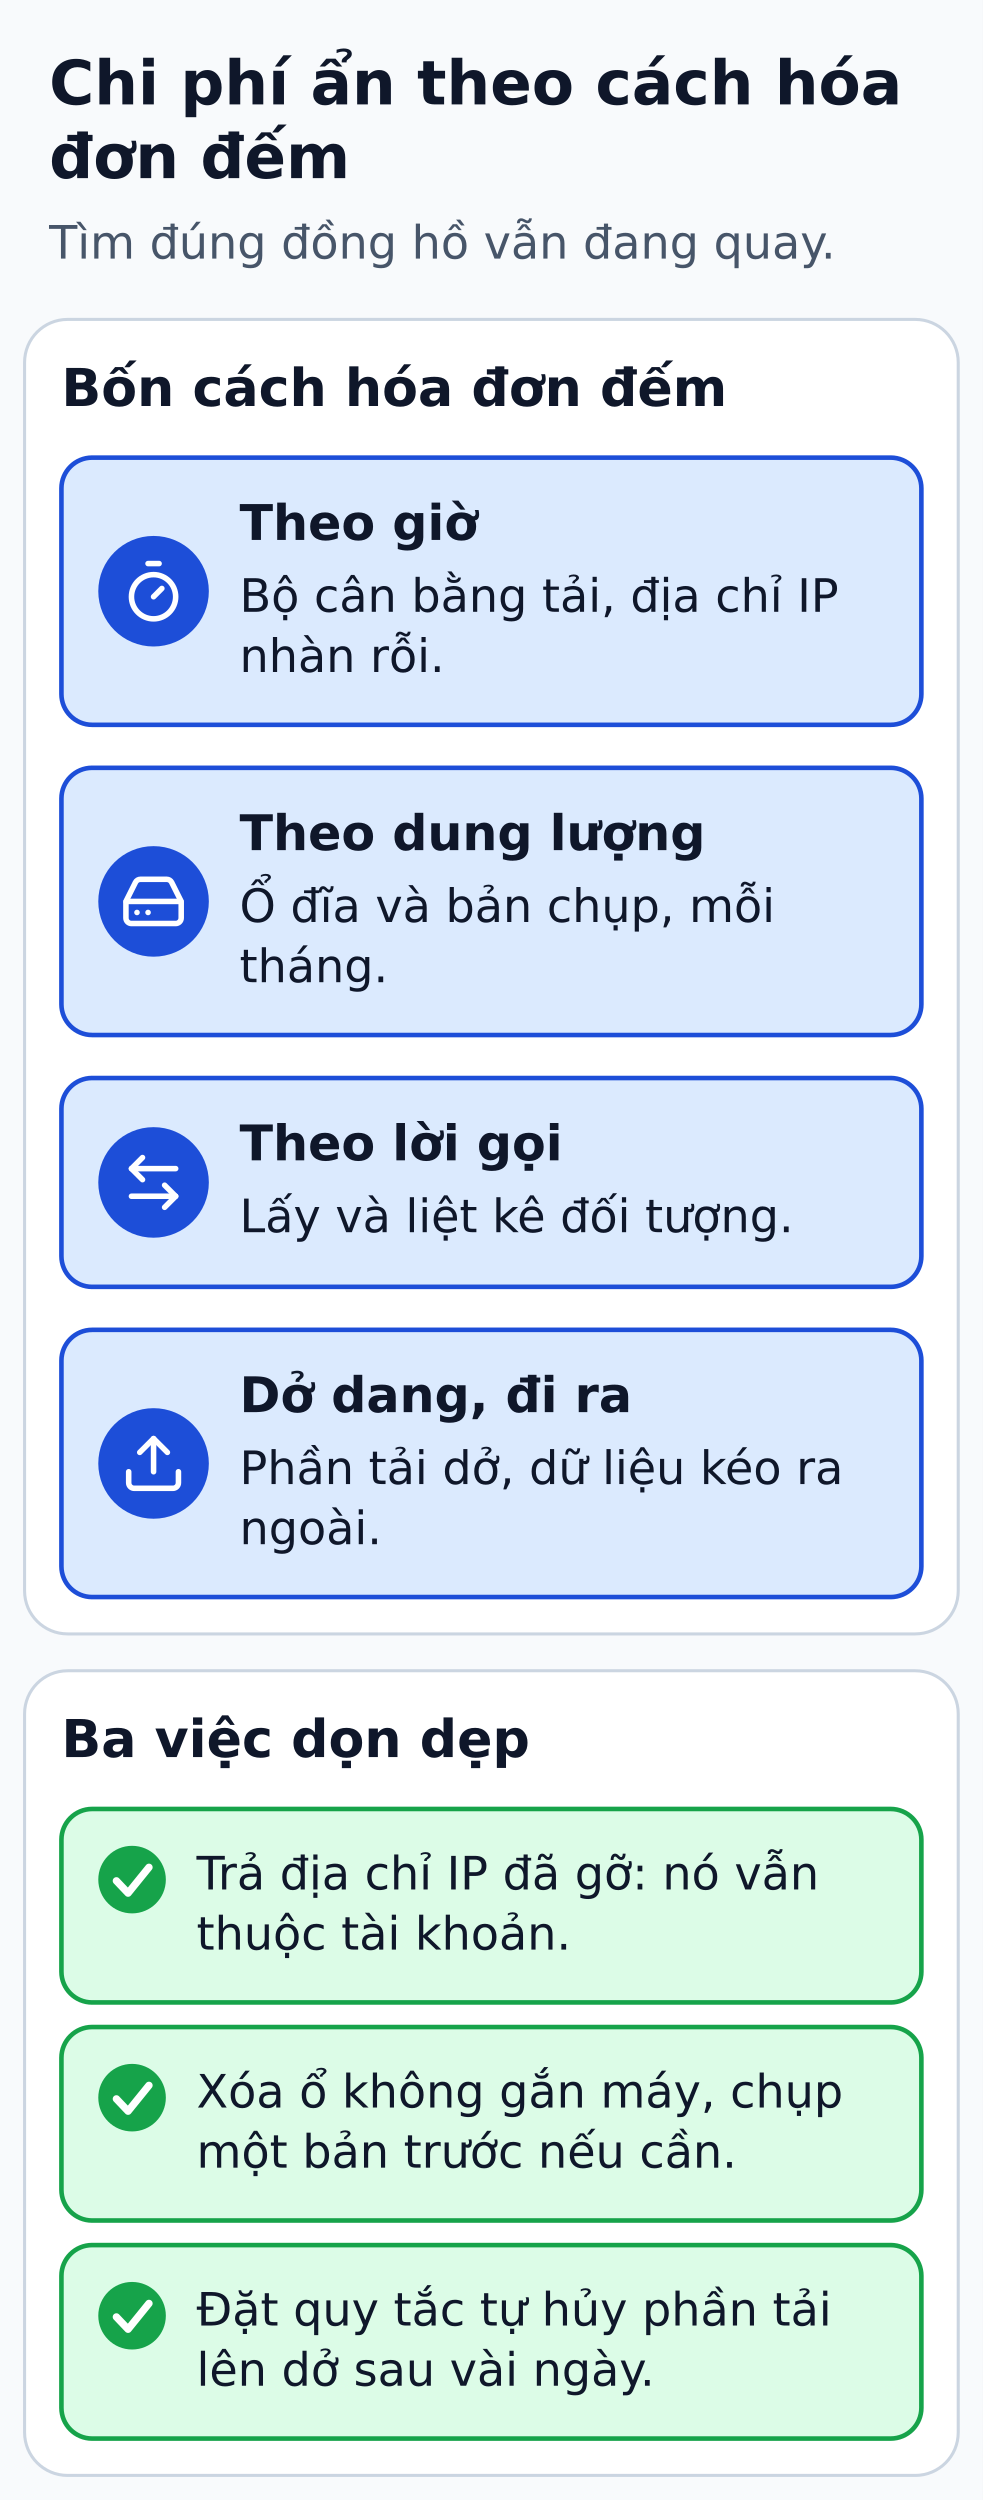
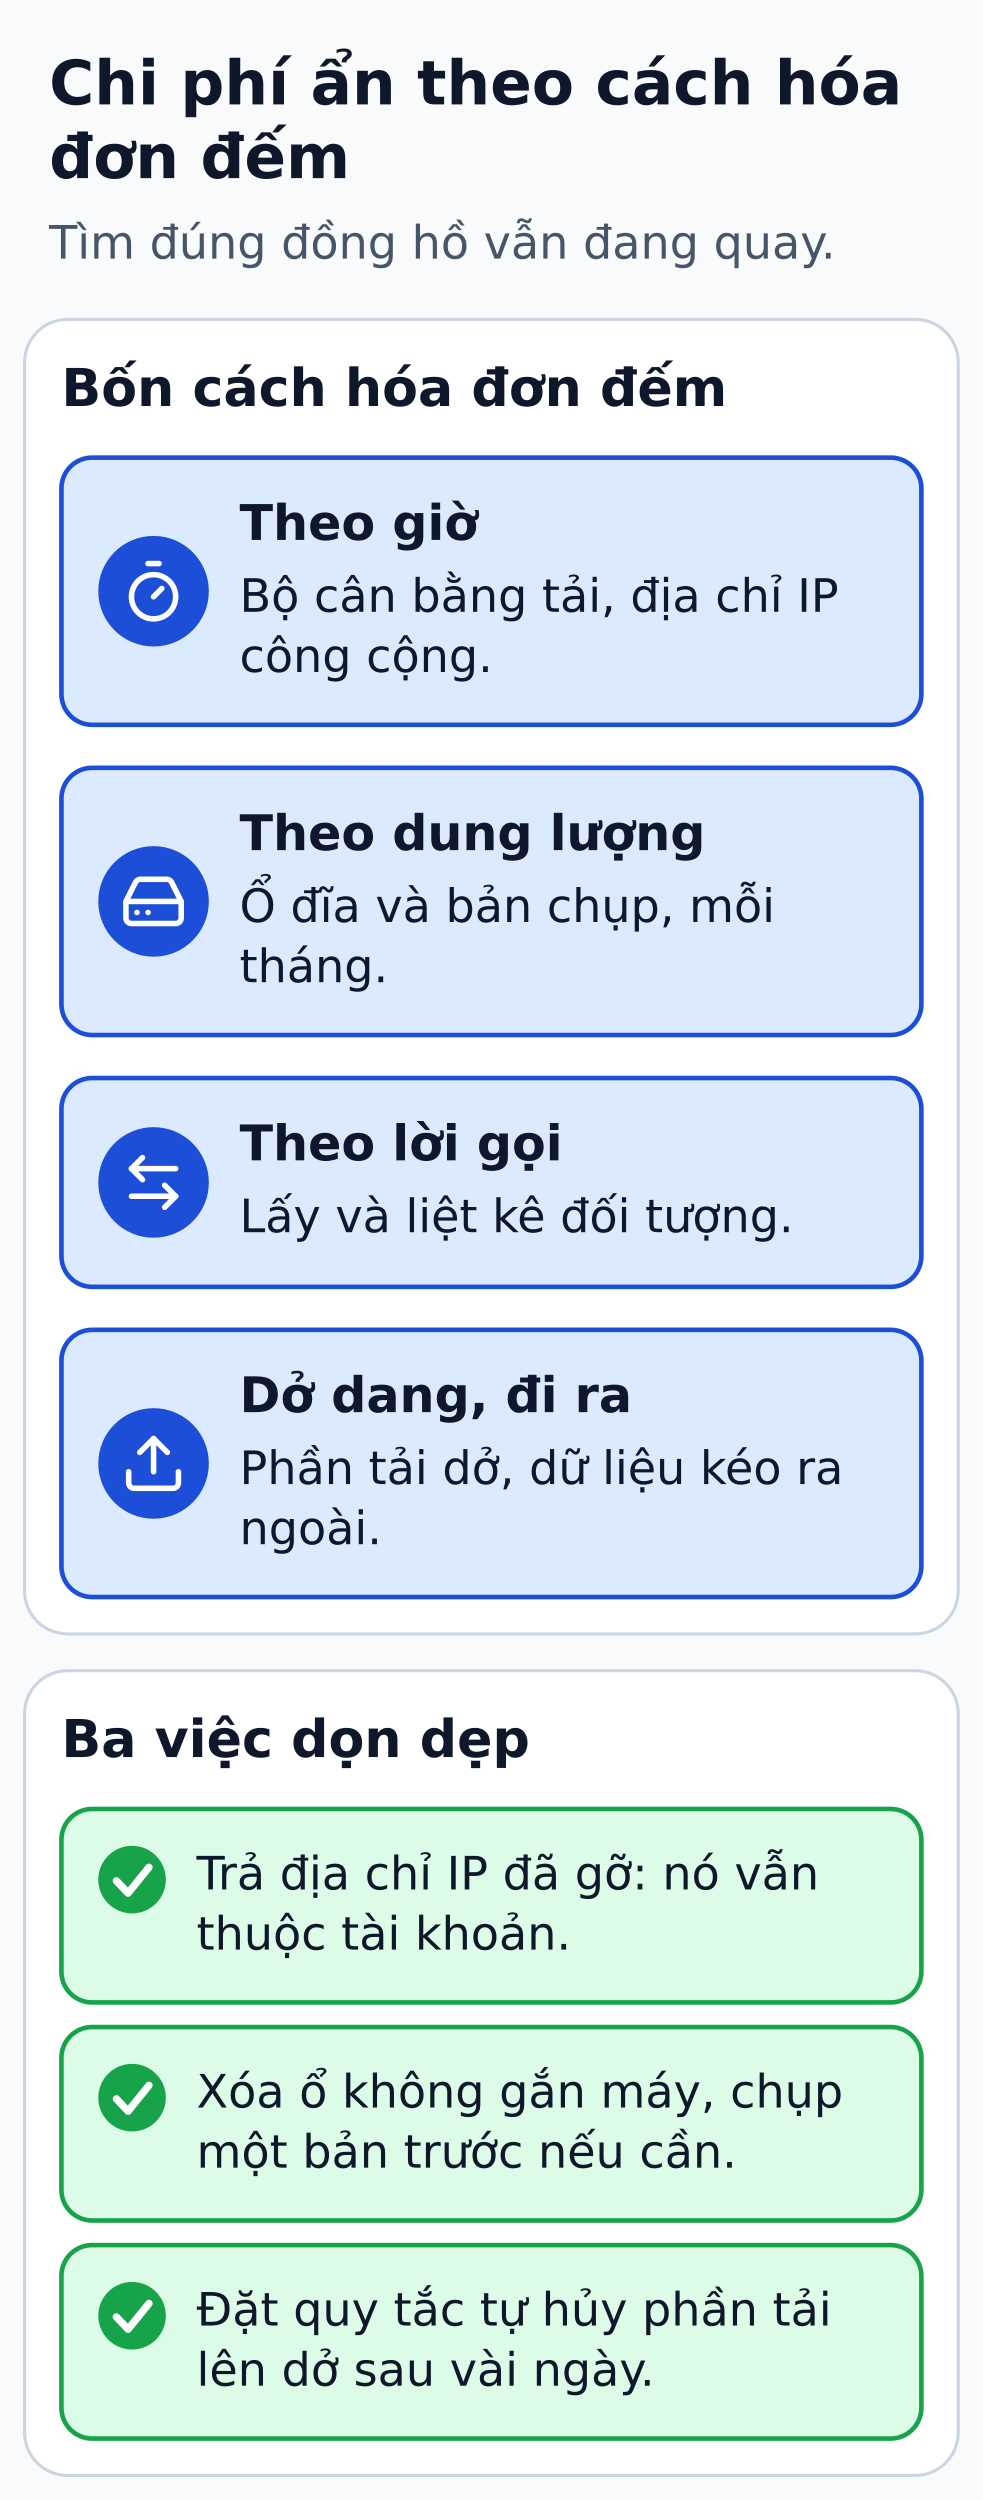
<svg xmlns="http://www.w3.org/2000/svg" width="320" height="814" viewBox="0 0 320 814" role="img" aria-labelledby="title desc">
  <defs>
    <marker id="arrow" markerWidth="8" markerHeight="8" refX="6" refY="3" orient="auto">
      <path d="M0,0 L6,3 L0,6" fill="none" stroke="#334155" stroke-width="1.5" />
    </marker>
  </defs>
  <rect width="320" height="814" fill="#f8fafc" />
  <g font-family="DejaVu Sans, Arial, sans-serif" fill="#0f172a">
    <text x="16" y="34" font-size="20" fill="#0f172a" font-weight="bold" text-anchor="start">Chi phí ẩn theo cách hóa</text>
    <text x="16" y="58" font-size="20" fill="#0f172a" font-weight="bold" text-anchor="start">đơn đếm</text>
    <text x="16" y="84.2" font-size="15" fill="#475569" font-weight="normal" text-anchor="start">Tìm đúng đồng hồ vẫn đang quay.</text>
    <rect x="8" y="104" width="304" height="428" rx="14" fill="#ffffff" stroke="#cbd5e1" stroke-width="1" />
    <text x="20" y="132.2" font-size="17" fill="#0f172a" font-weight="bold" text-anchor="start">Bốn cách hóa đơn đếm</text>
    <rect x="20" y="149" width="280" height="87" rx="10" fill="#dbeafe" stroke="#1d4ed8" stroke-width="1.5" />
    <circle cx="50" cy="192.5" r="18" fill="#1d4ed8" />
    <g transform="translate(39.2 181.7) scale(0.9)" fill="none" stroke="#FFFFFF" stroke-width="2" stroke-linecap="round" stroke-linejoin="round">
      <line x1="10" x2="14" y1="2" y2="2" />
      <line x1="12" x2="15" y1="14" y2="11" />
      <circle cx="12" cy="14" r="8" />
    </g>
    <text x="78" y="175.8" font-size="16" fill="#0f172a" font-weight="bold" text-anchor="start">Theo giờ</text>
    <text x="78" y="199.2" font-size="15" fill="#0f172a" font-weight="normal" text-anchor="start">Bộ cân bằng tải, địa chỉ IP</text>
-     <text x="78" y="218.8" font-size="15" fill="#0f172a" font-weight="normal" text-anchor="start">nhàn rỗi.</text>
+     <text x="78" y="218.8" font-size="15" fill="#0f172a" font-weight="normal" text-anchor="start">công cộng.</text>
    <rect x="20" y="250" width="280" height="87" rx="10" fill="#dbeafe" stroke="#1d4ed8" stroke-width="1.5" />
    <circle cx="50" cy="293.5" r="18" fill="#1d4ed8" />
    <g transform="translate(39.2 282.7) scale(0.9)" fill="none" stroke="#FFFFFF" stroke-width="2" stroke-linecap="round" stroke-linejoin="round">
      <path d="M10 16h.01" />
      <path d="M2.212 11.577a2 2 0 0 0-.212.896V18a2 2 0 0 0 2 2h16a2 2 0 0 0 2-2v-5.527a2 2 0 0 0-.212-.896L18.55 5.11A2 2 0 0 0 16.76 4H7.24a2 2 0 0 0-1.79 1.11z" />
      <path d="M21.946 12.013H2.054" />
      <path d="M6 16h.01" />
    </g>
    <text x="78" y="276.8" font-size="16" fill="#0f172a" font-weight="bold" text-anchor="start">Theo dung lượng</text>
    <text x="78" y="300.2" font-size="15" fill="#0f172a" font-weight="normal" text-anchor="start">Ổ đĩa và bản chụp, mỗi</text>
    <text x="78" y="319.8" font-size="15" fill="#0f172a" font-weight="normal" text-anchor="start">tháng.</text>
    <rect x="20" y="351" width="280" height="68" rx="10" fill="#dbeafe" stroke="#1d4ed8" stroke-width="1.5" />
    <circle cx="50" cy="385" r="18" fill="#1d4ed8" />
    <g transform="translate(39.2 374.2) scale(0.9)" fill="none" stroke="#FFFFFF" stroke-width="2" stroke-linecap="round" stroke-linejoin="round">
      <path d="M8 3 4 7l4 4" />
      <path d="M4 7h16" />
      <path d="m16 21 4-4-4-4" />
      <path d="M20 17H4" />
    </g>
    <text x="78" y="377.8" font-size="16" fill="#0f172a" font-weight="bold" text-anchor="start">Theo lời gọi</text>
    <text x="78" y="401.2" font-size="15" fill="#0f172a" font-weight="normal" text-anchor="start">Lấy và liệt kê đối tượng.</text>
    <rect x="20" y="433" width="280" height="87" rx="10" fill="#dbeafe" stroke="#1d4ed8" stroke-width="1.5" />
    <circle cx="50" cy="476.5" r="18" fill="#1d4ed8" />
    <g transform="translate(39.2 465.7) scale(0.9)" fill="none" stroke="#FFFFFF" stroke-width="2" stroke-linecap="round" stroke-linejoin="round">
      <path d="M12 3v12" />
      <path d="m17 8-5-5-5 5" />
      <path d="M21 15v4a2 2 0 0 1-2 2H5a2 2 0 0 1-2-2v-4" />
    </g>
    <text x="78" y="459.8" font-size="16" fill="#0f172a" font-weight="bold" text-anchor="start">Dở dang, đi ra</text>
    <text x="78" y="483.2" font-size="15" fill="#0f172a" font-weight="normal" text-anchor="start">Phần tải dở, dữ liệu kéo ra</text>
    <text x="78" y="502.8" font-size="15" fill="#0f172a" font-weight="normal" text-anchor="start">ngoài.</text>
    <rect x="8" y="544" width="304" height="262" rx="14" fill="#ffffff" stroke="#cbd5e1" stroke-width="1" />
    <text x="20" y="572.1" font-size="17" fill="#0f172a" font-weight="bold" text-anchor="start">Ba việc dọn dẹp</text>
    <rect x="20" y="589" width="280" height="63" rx="10" fill="#dcfce7" stroke="#16a34a" stroke-width="1.5" />
    <circle cx="43" cy="612" r="11" fill="#16a34a" />
    <polyline points="37.9,612.4 41.7,616.4 48.5,608" fill="none" stroke="#ffffff" stroke-width="2.4" stroke-linecap="round" stroke-linejoin="round" />
    <text x="64" y="615.2" font-size="15" fill="#0f172a" font-weight="normal" text-anchor="start">Trả địa chỉ IP đã gỡ: nó vẫn</text>
    <text x="64" y="634.8" font-size="15" fill="#0f172a" font-weight="normal" text-anchor="start">thuộc tài khoản.</text>
    <rect x="20" y="660" width="280" height="63" rx="10" fill="#dcfce7" stroke="#16a34a" stroke-width="1.5" />
    <circle cx="43" cy="683" r="11" fill="#16a34a" />
    <polyline points="37.9,683.4 41.7,687.4 48.5,679" fill="none" stroke="#ffffff" stroke-width="2.4" stroke-linecap="round" stroke-linejoin="round" />
    <text x="64" y="686.2" font-size="15" fill="#0f172a" font-weight="normal" text-anchor="start">Xóa ổ không gắn máy, chụp</text>
    <text x="64" y="705.8" font-size="15" fill="#0f172a" font-weight="normal" text-anchor="start">một bản trước nếu cần.</text>
    <rect x="20" y="731" width="280" height="63" rx="10" fill="#dcfce7" stroke="#16a34a" stroke-width="1.5" />
    <circle cx="43" cy="754" r="11" fill="#16a34a" />
    <polyline points="37.9,754.4 41.7,758.4 48.5,750" fill="none" stroke="#ffffff" stroke-width="2.4" stroke-linecap="round" stroke-linejoin="round" />
    <text x="64" y="757.2" font-size="15" fill="#0f172a" font-weight="normal" text-anchor="start">Đặt quy tắc tự hủy phần tải</text>
    <text x="64" y="776.8" font-size="15" fill="#0f172a" font-weight="normal" text-anchor="start">lên dở sau vài ngày.</text>
  </g>
</svg>
